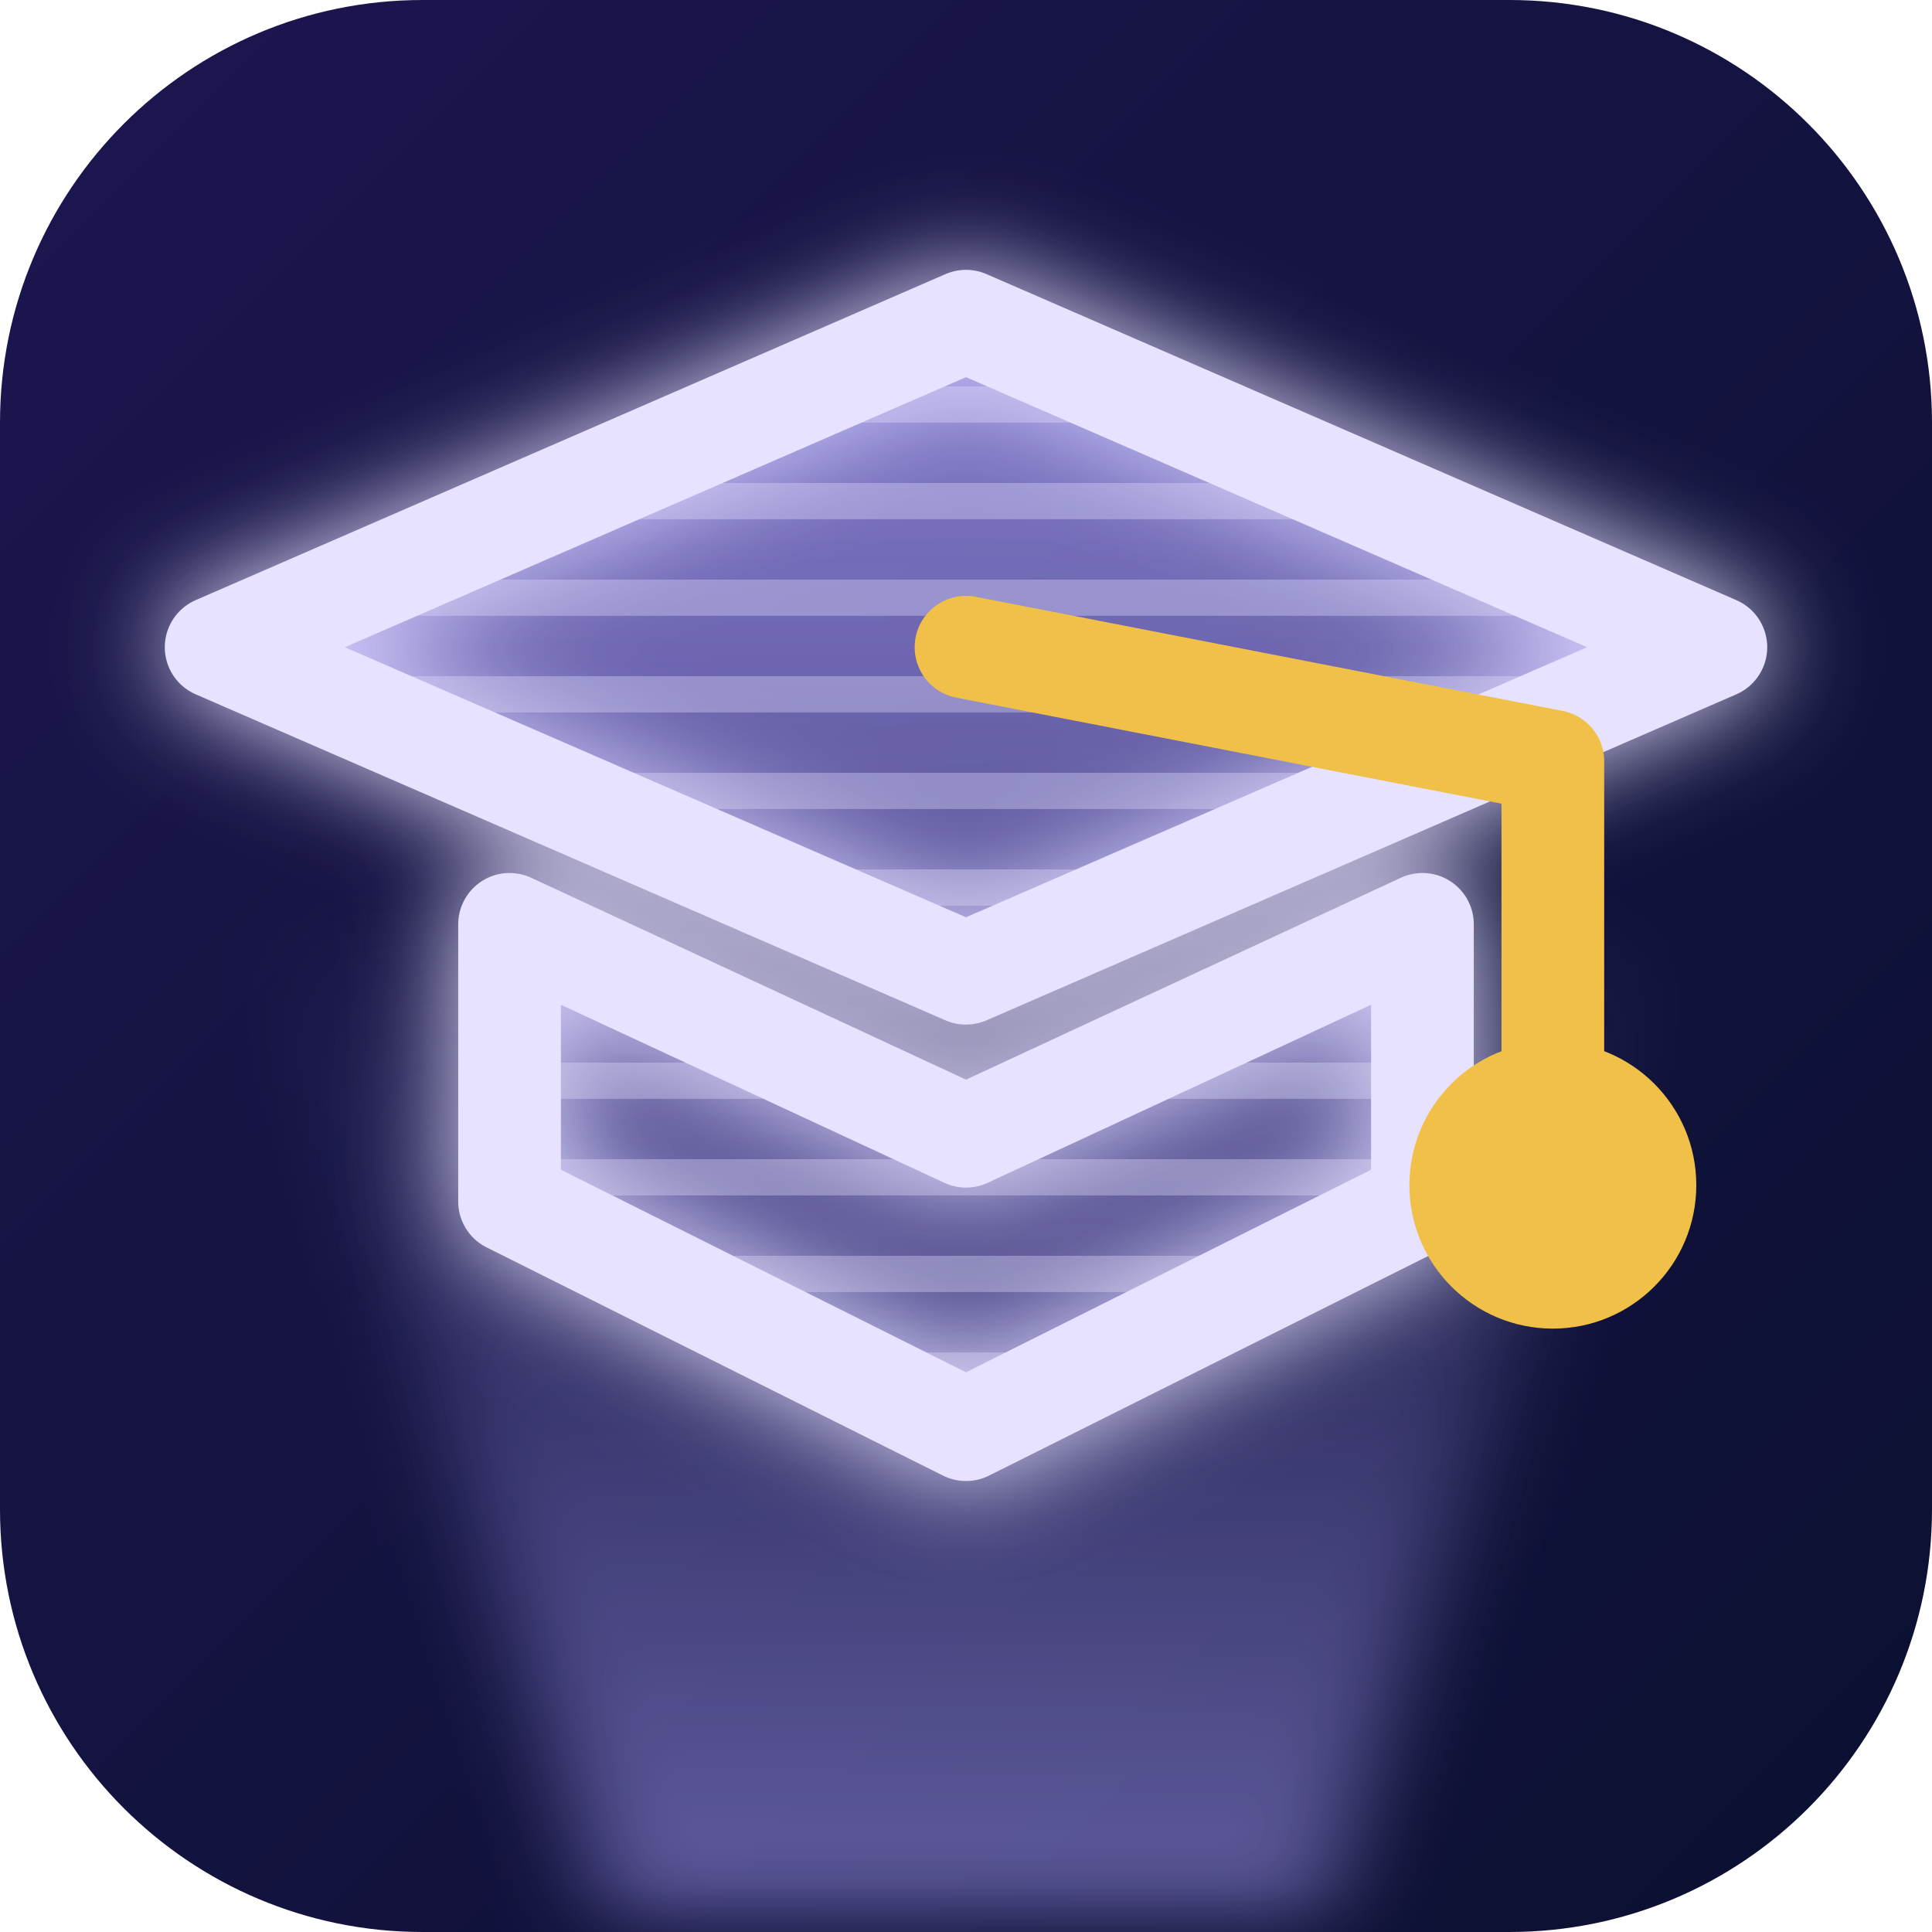
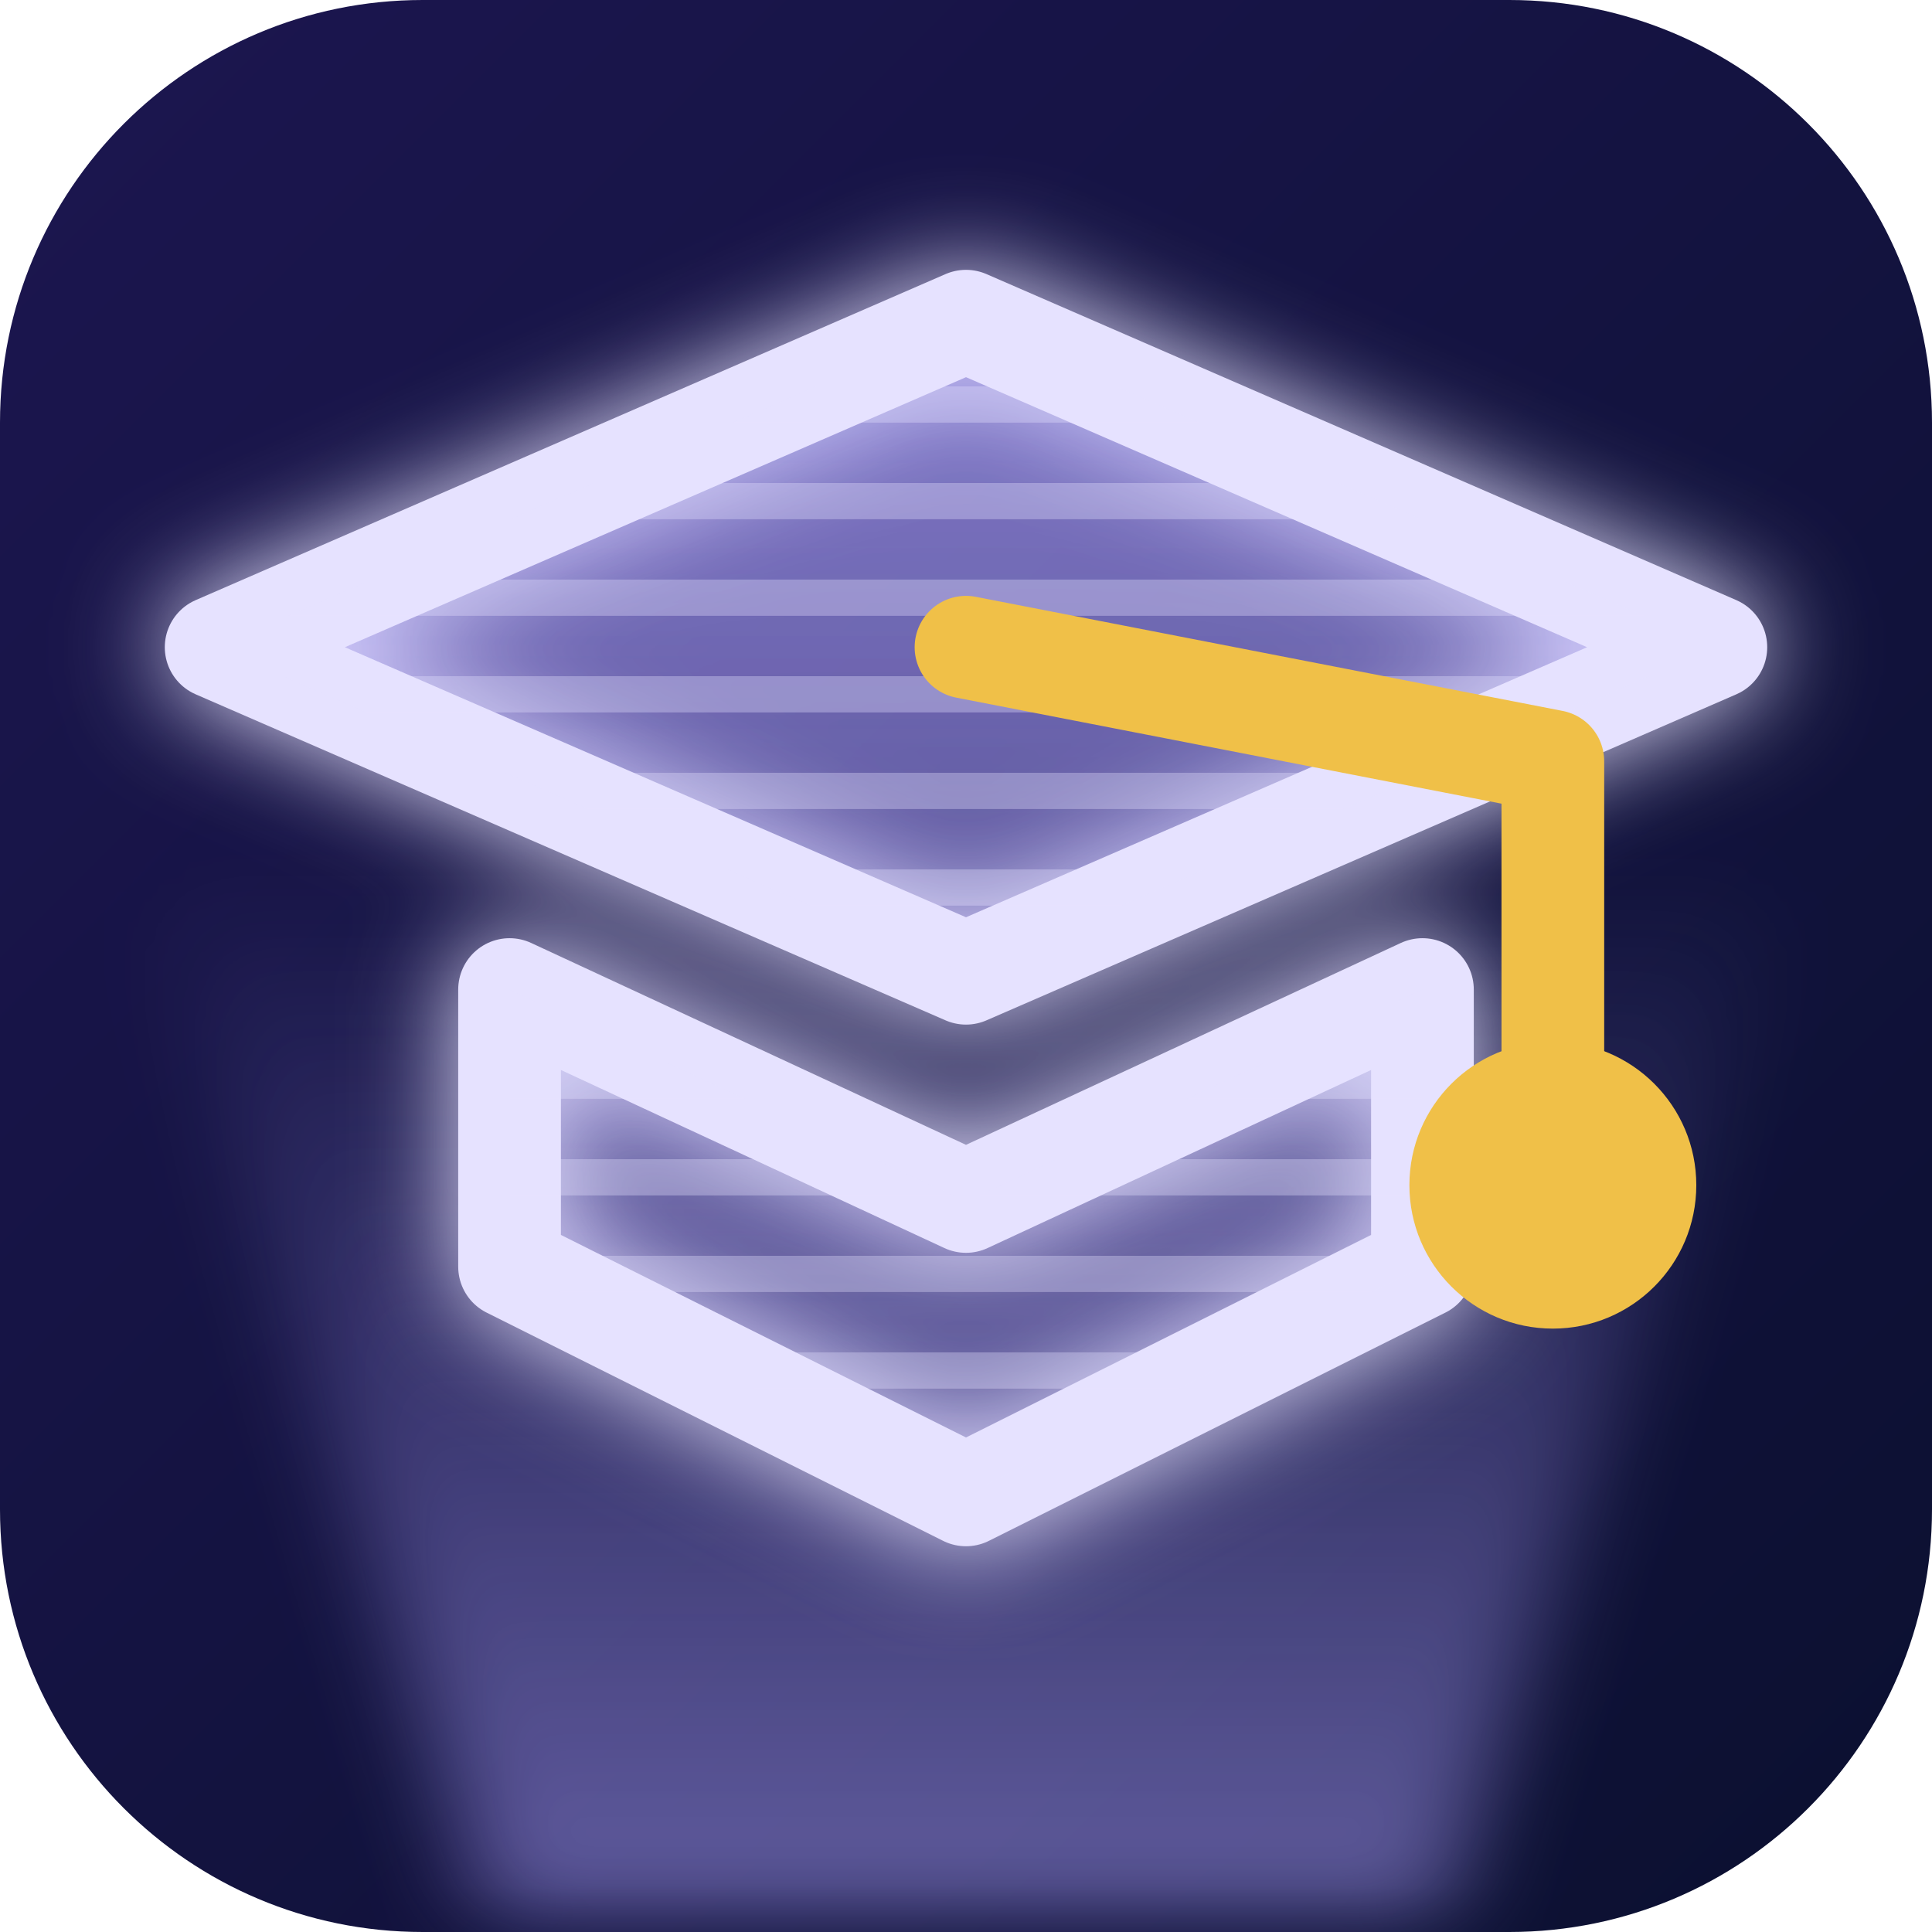
<svg xmlns="http://www.w3.org/2000/svg" viewBox="0 0 64 64">
  <defs>
    <linearGradient id="bg" x1="0" y1="0" x2="1" y2="1">
      <stop offset="0" stop-color="#1C1650" />
      <stop offset="1" stop-color="#0B1030" />
    </linearGradient>
    <radialGradient id="glow" cx=".5" cy=".5" r=".5">
      <stop offset="0" stop-color="#7B6CFF" stop-opacity=".55" />
      <stop offset="1" stop-color="#7B6CFF" stop-opacity="0" />
    </radialGradient>
    <linearGradient id="holo" x1="0" y1="0" x2="0" y2="1">
      <stop offset="0" stop-color="#ADA2FF" stop-opacity=".45" />
      <stop offset="1" stop-color="#ADA2FF" stop-opacity=".12" />
    </linearGradient>
    <linearGradient id="beam" x1="0" y1="1" x2="0" y2="0">
      <stop offset="0" stop-color="#ADA2FF" stop-opacity=".55" />
      <stop offset="1" stop-color="#ADA2FF" stop-opacity="0" />
    </linearGradient>
    <pattern id="scan" width="4" height="3.2" patternUnits="userSpaceOnUse">
      <rect width="4" height="1.2" fill="#E6E2FF" opacity=".35" />
    </pattern>
    <filter id="neon" x="-20%" y="-20%" width="140%" height="140%">
      <feGaussianBlur stdDeviation="1.6" result="b" />
      <feMerge>
        <feMergeNode in="b" />
        <feMergeNode in="SourceGraphic" />
      </feMerge>
    </filter>
    <clipPath id="cc">
-       <path transform="translate(32 29) scale(1.08) translate(-32 -30.5)" d="M32 13.5 55 23.5 32 33.5 9 23.5zM18 32V40.5l14 7 14-7V32L32 38.5z" />
+       <path transform="translate(32 29) scale(1.08) translate(-32 -30.5)" d="M32 13.5 55 23.5 32 33.5 9 23.5zM18 34V42.5l14 7 14-7V34L32 40.5z" />
    </clipPath>
    <filter id="soft" x="-20%" y="-20%" width="140%" height="140%">
      <feGaussianBlur stdDeviation="1.6" />
    </filter>
  </defs>
  <rect width="64" height="64" rx="14" fill="url(#bg)" />
-   <path d="M21 66 9 30h46L43 66z" fill="url(#beam)" filter="url(#soft)" />
+   <path d="M17 66 5 29h54L47 66z" fill="url(#beam)" filter="url(#soft)" />
  <g transform="translate(32 29) scale(1.08) translate(-32 -30.5)" filter="url(#neon)">
-     <path d="M32 13.5 55 23.5 32 33.5 9 23.5zM18 32V40.5l14 7 14-7V32L32 38.5z" fill="url(#holo)" stroke="#E6E2FF" stroke-width="3.15" stroke-linejoin="round" />
+     <path d="M32 13.5 55 23.5 32 33.5 9 23.5zM18 34V42.5l14 7 14-7V34L32 40.5z" fill="url(#holo)" stroke="#E6E2FF" stroke-width="3.15" stroke-linejoin="round" />
  </g>
  <rect width="64" height="64" fill="url(#scan)" clip-path="url(#cc)" />
  <g transform="translate(32 29) scale(1.08) translate(-32 -30.5)">
    <path d="M32 23.5 50 27v10" fill="none" stroke="#F0C048" stroke-width="3.15" stroke-linecap="round" stroke-linejoin="round" />
    <circle cx="50" cy="40" r="4.40" fill="#F0C048" />
  </g>
</svg>
